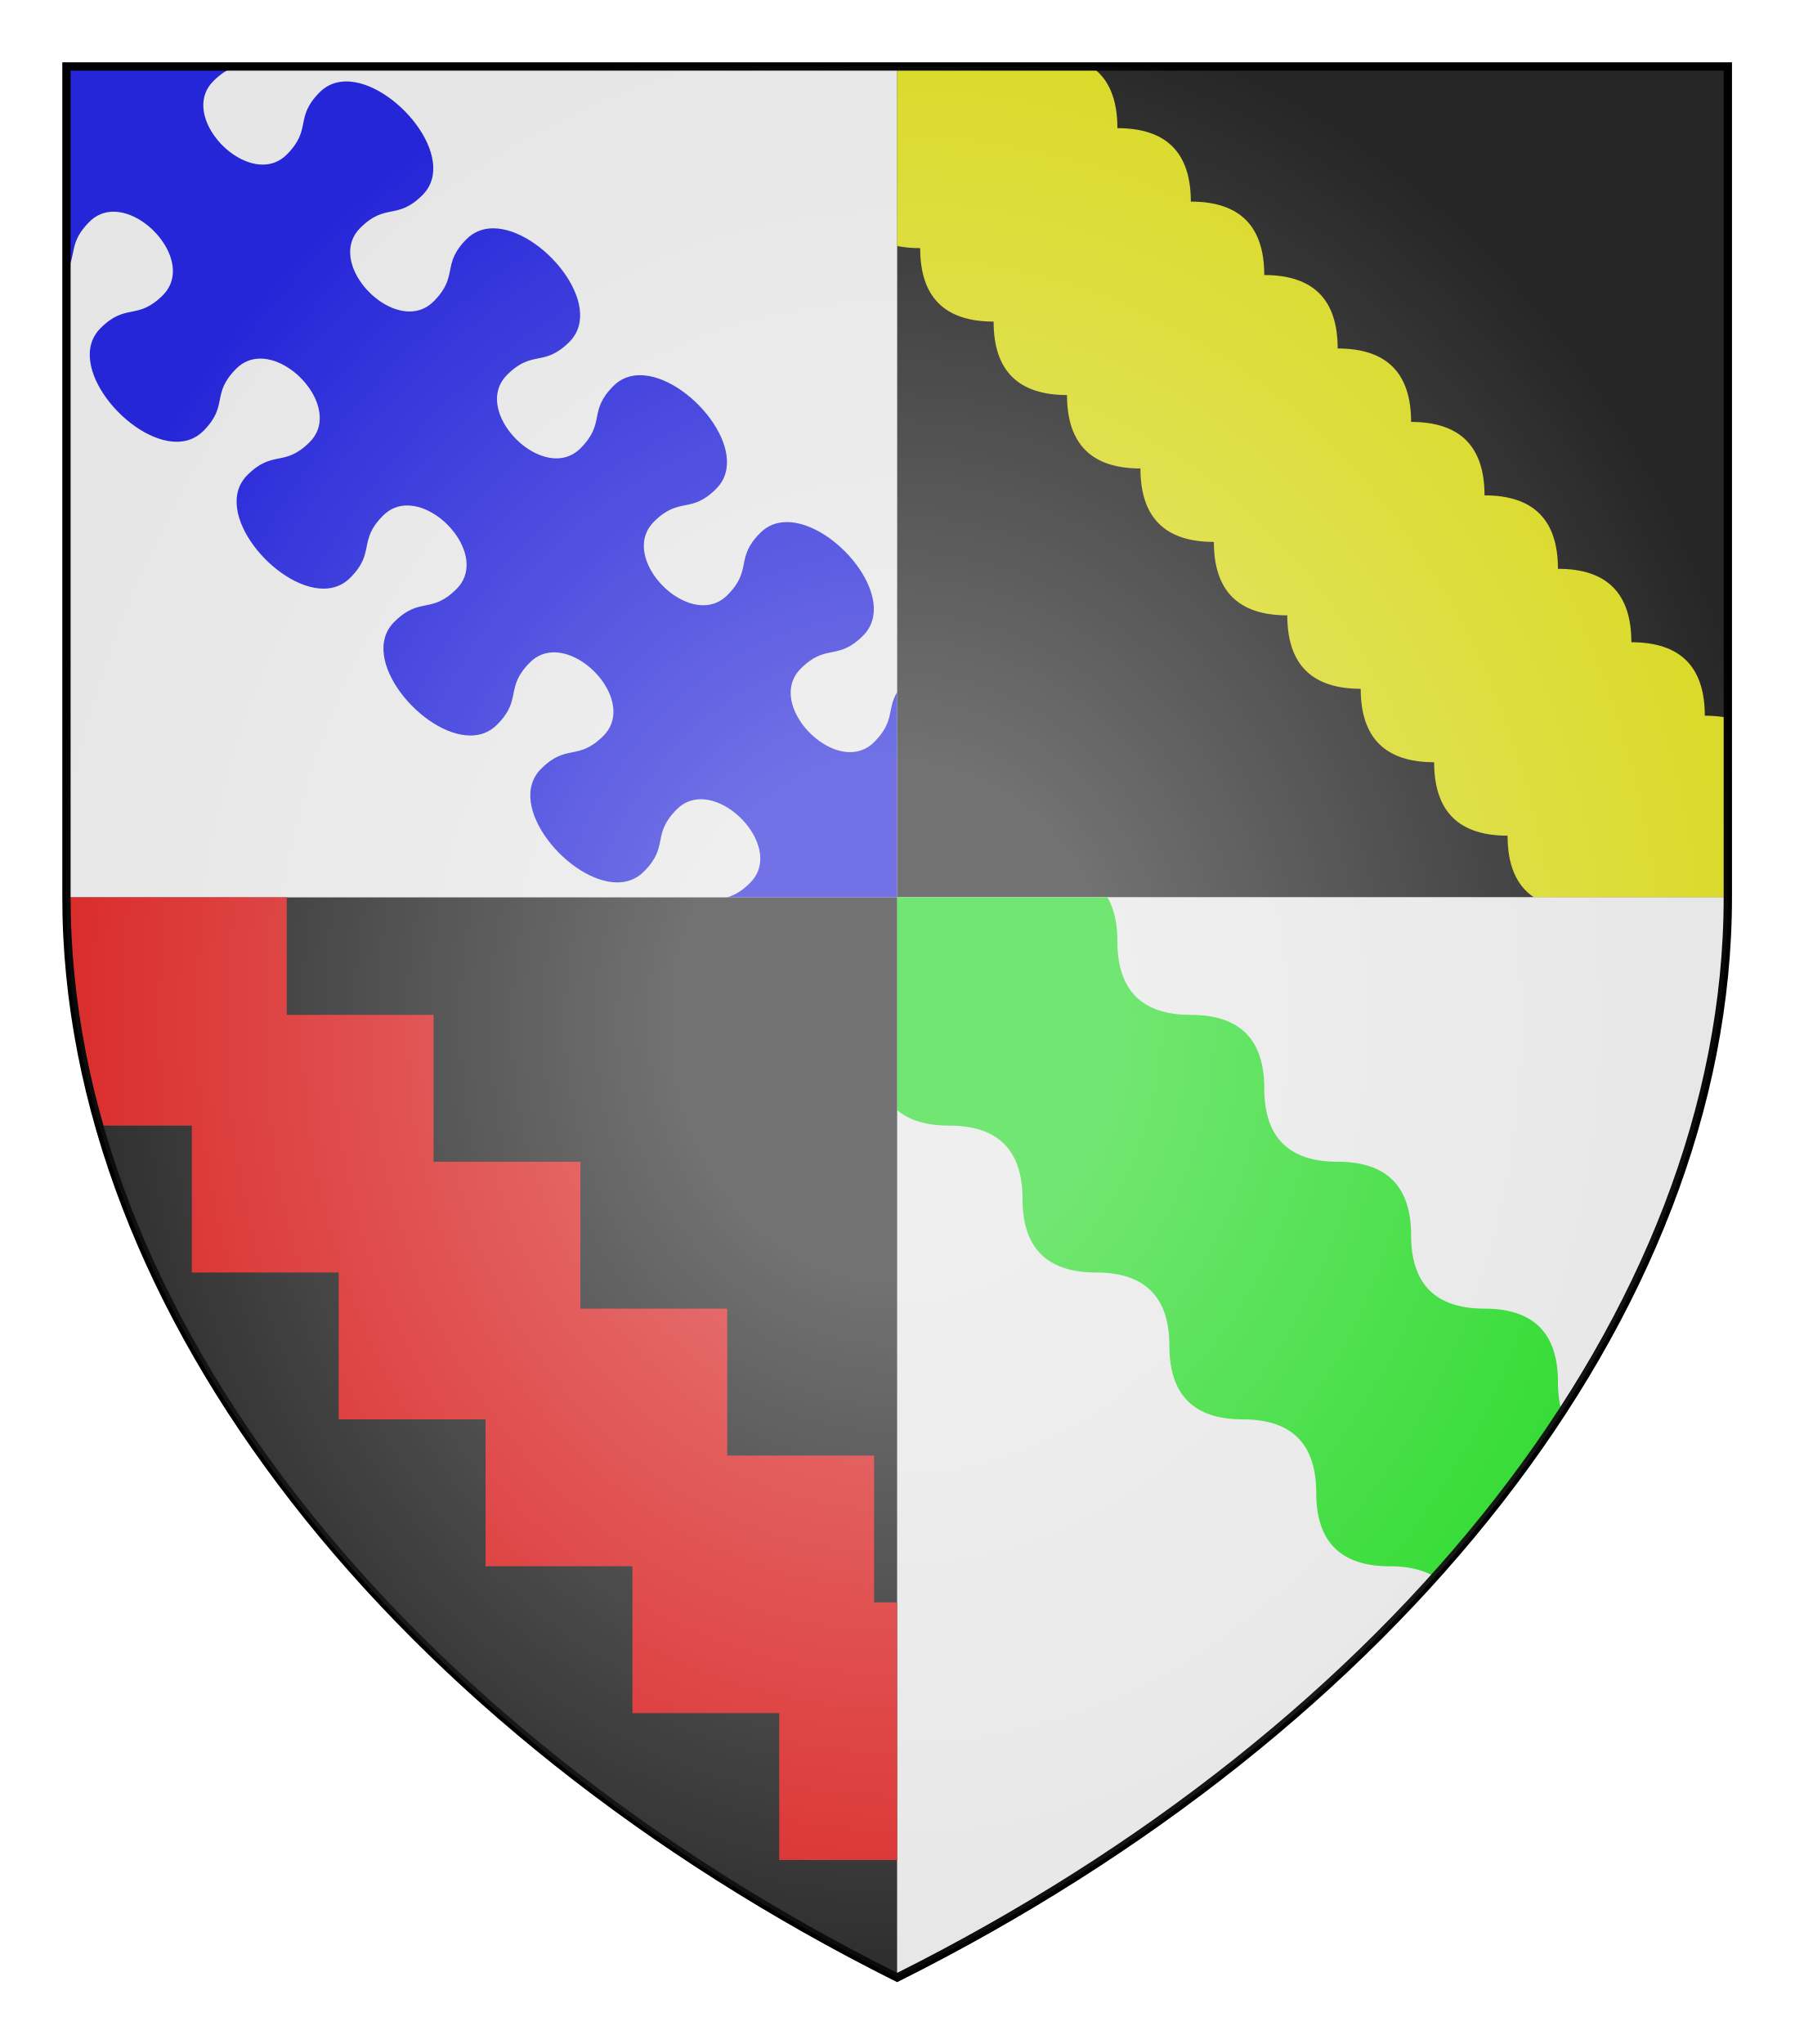
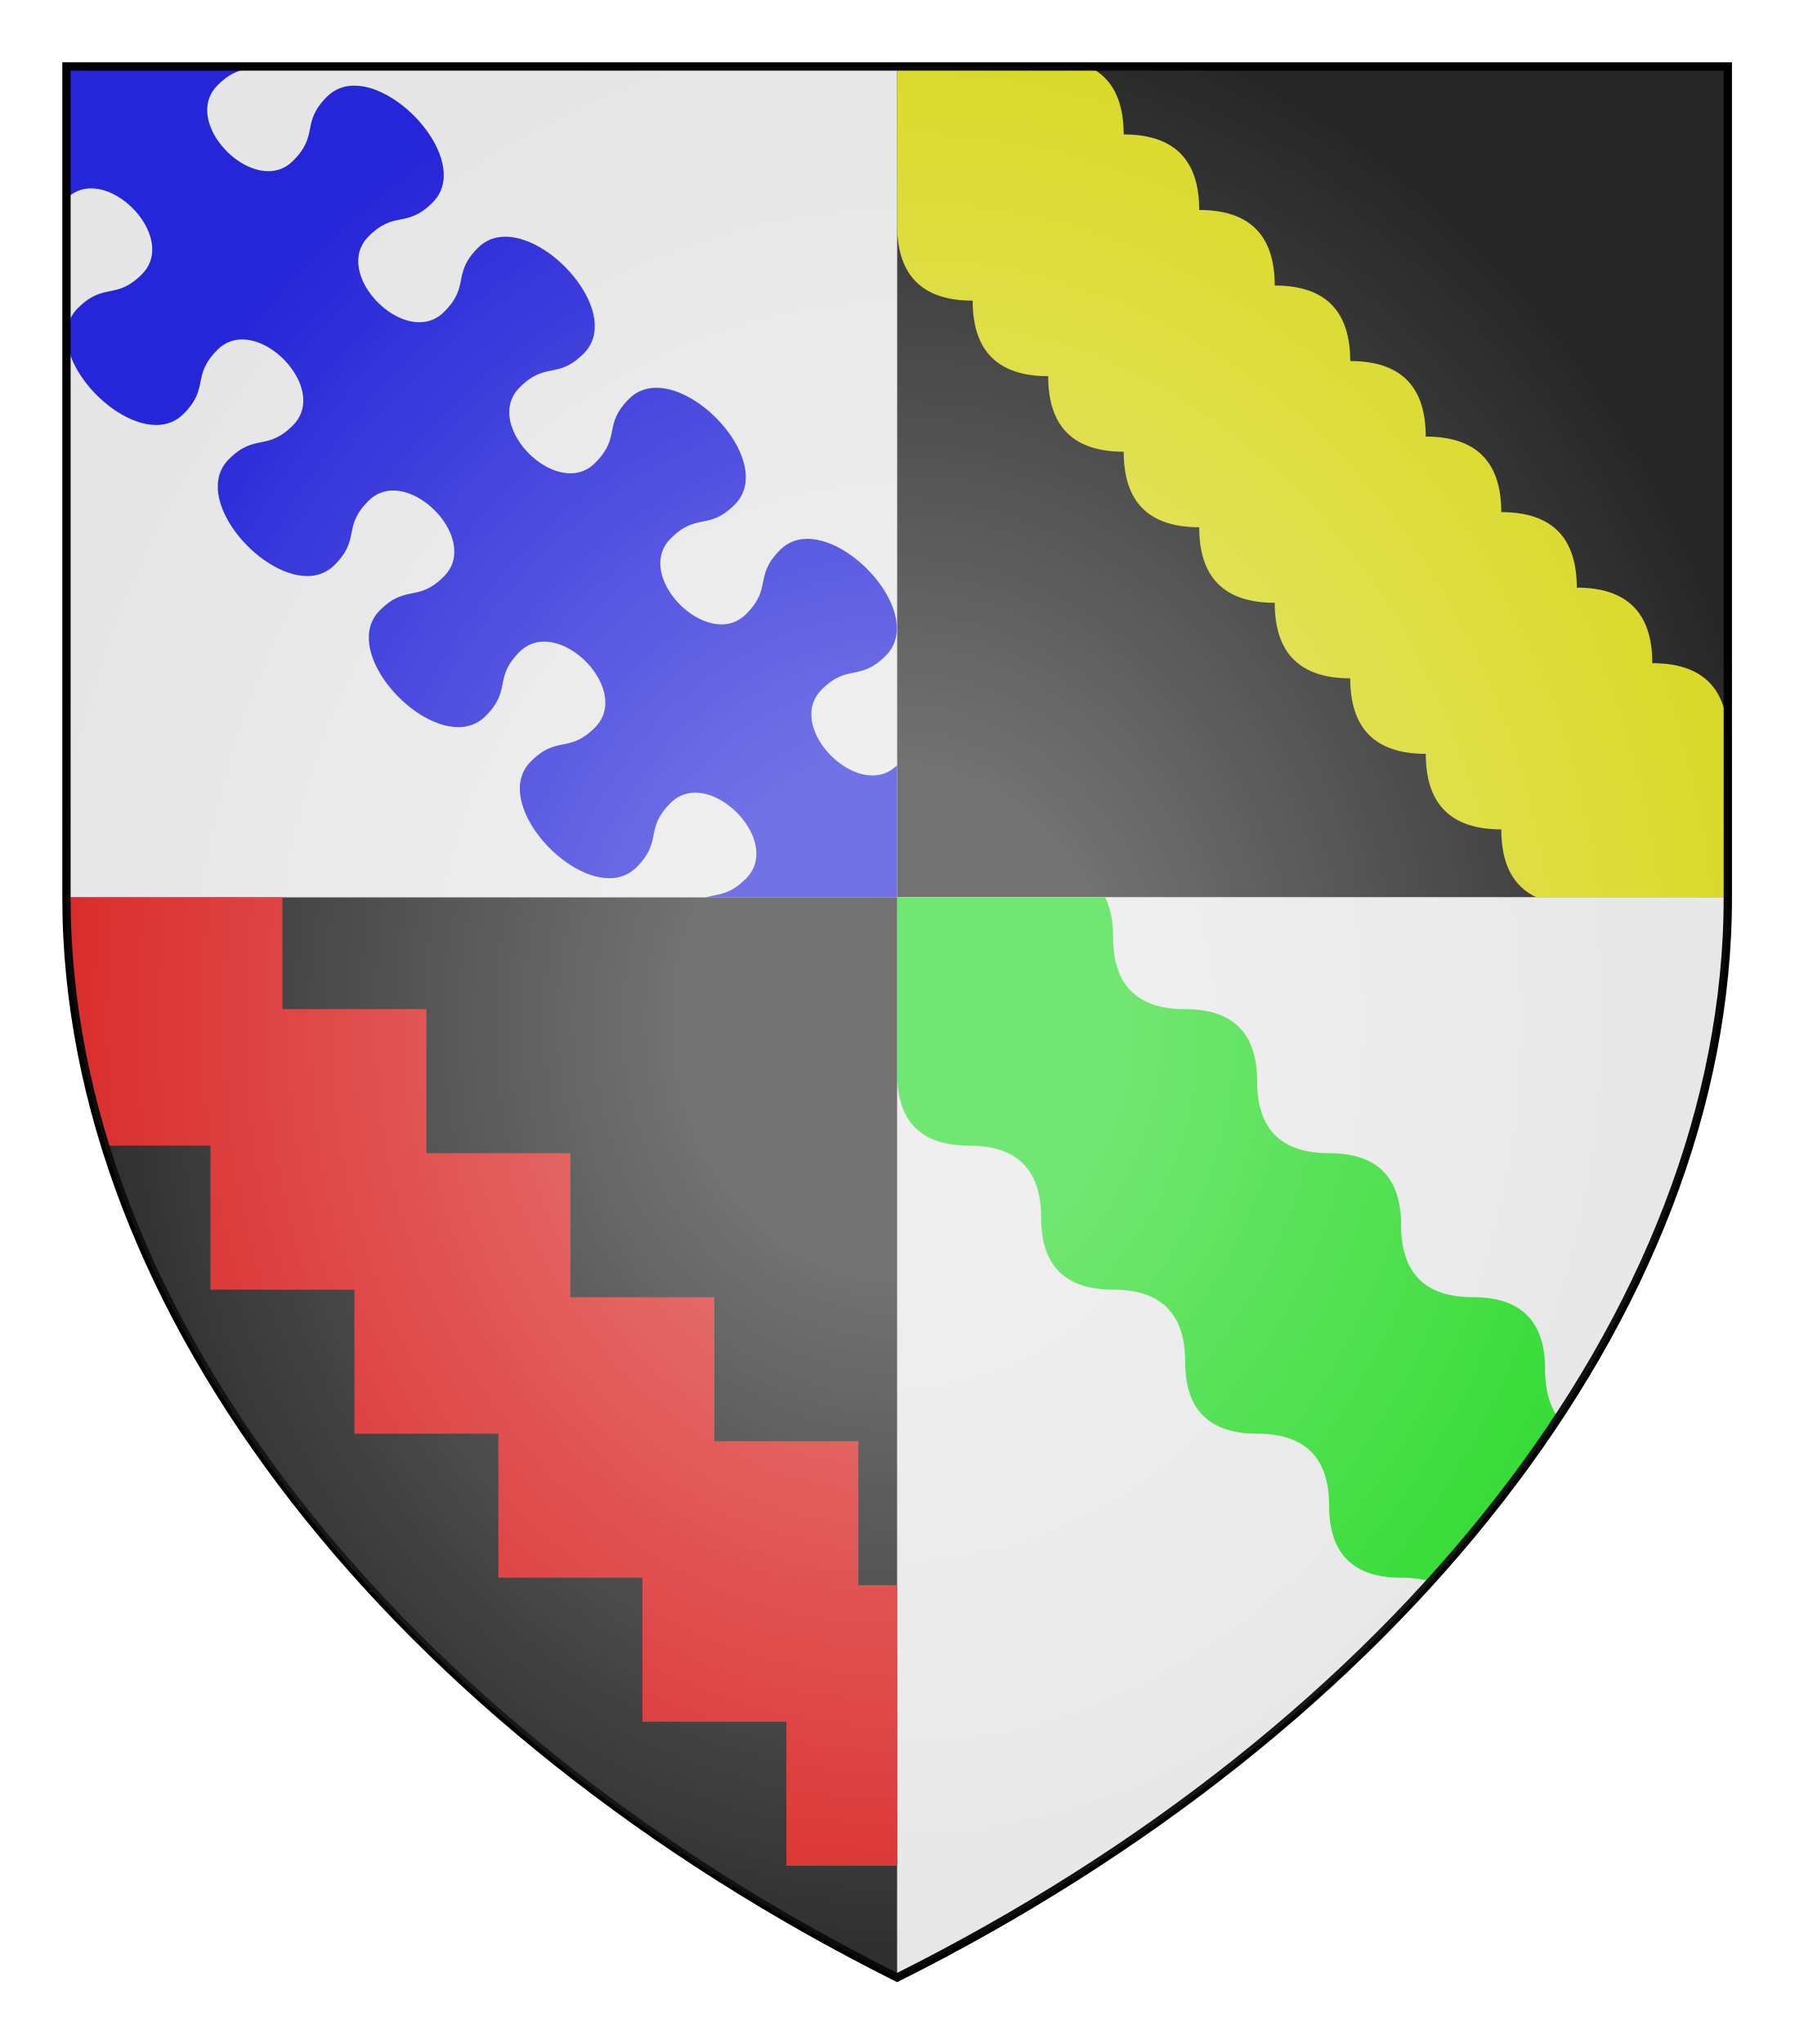
<svg xmlns="http://www.w3.org/2000/svg" height="246.0" width="216.0">
  <defs>
    <clipPath id="contour">
      <path d="M 8.0,8.0 L 208.0,8.0 L 208.0,108.0 C 208.0,158.0 168.0,208.0 108.0,238.0 C 48.0,208.0 8.0,158.0 8.0,108.0 L 8.0,8.0 Z" />
    </clipPath>
    <radialGradient id="lighting">
      <stop offset="25%" stop-color="white" stop-opacity="35%" />
      <stop offset="100%" stop-color="white" stop-opacity="0%" />
    </radialGradient>
  </defs>
  <g>
    <path d="M 8.0,8.0 L 8.0,108.0 L 108.0,108.0 L 108.0,8.0 L 8.0,8.0 Z" style="fill: rgb(230, 230, 230); stroke-width: 1px; stroke: none;" />
-     <path d="M 8.0,8.0 L 8.0,32.697 C 9.272,30.576 8.228,29.228 10.773,26.683 C 11.617,25.839 12.622,25.478 13.665,25.478 C 18.085,25.478 23.187,31.946 19.612,35.522 C 16.518,38.615 15.192,36.405 12.099,39.499 C 7.699,43.899 15.468,53.167 21.271,53.167 C 22.462,53.167 23.57,52.777 24.473,51.873 C 27.567,48.78 25.357,47.454 28.45,44.36 C 29.295,43.516 30.3,43.156 31.343,43.156 C 35.762,43.156 40.865,49.624 37.289,53.199 C 34.196,56.293 32.87,54.083 29.776,57.177 C 25.376,61.577 33.145,70.845 38.948,70.845 C 40.139,70.845 41.248,70.454 42.151,69.551 C 45.244,66.457 43.035,65.132 46.128,62.038 C 46.972,61.194 47.977,60.834 49.021,60.834 C 53.44,60.834 58.542,67.302 54.967,70.877 C 51.873,73.97 50.548,71.761 47.454,74.854 C 43.054,79.255 50.823,88.522 56.626,88.522 C 57.817,88.522 58.925,88.132 59.828,87.229 C 62.922,84.135 60.712,82.809 63.806,79.716 C 64.65,78.872 65.655,78.511 66.698,78.511 C 71.118,78.511 76.22,84.979 72.645,88.555 C 69.551,91.648 68.225,89.438 65.132,92.532 C 60.732,96.932 68.501,106.2 74.304,106.2 C 75.495,106.2 76.603,105.81 77.506,104.906 C 80.6,101.813 78.39,100.487 81.483,97.393 C 82.328,96.549 83.333,96.189 84.376,96.189 C 88.795,96.189 93.898,102.657 90.322,106.232 C 89.218,107.336 88.34,107.765 87.525,108.0 L 108.0,108.0 L 108.0,83.303 L 108.0,83.303 C 106.728,85.424 107.772,86.772 105.227,89.317 C 104.383,90.161 103.378,90.522 102.335,90.522 C 97.915,90.522 92.813,84.054 96.388,80.478 C 99.482,77.385 100.808,79.595 103.901,76.501 C 108.301,72.101 100.532,62.833 94.729,62.833 C 93.538,62.833 92.43,63.223 91.527,64.127 C 88.433,67.22 90.643,68.546 87.55,71.64 C 86.705,72.484 85.7,72.844 84.657,72.844 C 80.238,72.844 75.135,66.376 78.711,62.801 C 81.804,59.707 83.13,61.917 86.224,58.823 C 90.624,54.423 82.855,45.155 77.052,45.155 C 75.861,45.155 74.752,45.546 73.849,46.449 C 70.756,49.543 72.965,50.868 69.872,53.962 C 69.028,54.806 68.023,55.166 66.979,55.166 C 62.56,55.166 57.458,48.698 61.033,45.123 C 64.127,42.03 65.452,44.239 68.546,41.146 C 72.946,36.745 65.177,27.478 59.374,27.478 C 58.183,27.478 57.075,27.868 56.172,28.771 C 53.078,31.865 55.288,33.191 52.194,36.284 C 51.35,37.128 50.345,37.489 49.302,37.489 C 44.882,37.489 39.78,31.021 43.355,27.445 C 46.449,24.352 47.775,26.562 50.868,23.468 C 55.268,19.068 47.499,9.8 41.696,9.8 C 40.505,9.8 39.397,10.19 38.494,11.094 C 35.4,14.187 37.61,15.513 34.517,18.607 C 33.672,19.451 32.667,19.811 31.624,19.811 C 27.205,19.811 22.102,13.343 25.678,9.768 C 26.782,8.664 27.66,8.235 28.475,8.0 L 8.0,8.0 Z" style="fill: rgb(38, 38, 217); stroke-width: 1px; stroke: none;" />
+     <path d="M 8.0,8.0 L 8.0,23.91 L 8.0,23.91 C 8,23.91 8,23.91 8,23.91 C 8.868,23.042 9.902,22.671 10.975,22.671 C 15.52,22.671 20.768,29.323 17.091,33.001 C 13.909,36.183 12.545,33.91 9.364,37.092 C 4.838,41.617 12.829,51.15 18.797,51.15 C 20.022,51.15 21.162,50.748 22.091,49.819 C 25.273,46.637 23.0,45.274 26.182,42.092 C 27.05,41.224 28.084,40.853 29.157,40.853 C 33.702,40.853 38.95,47.505 35.273,51.183 C 32.091,54.364 30.727,52.092 27.545,55.274 C 23.02,59.799 31.011,69.331 36.979,69.331 C 38.204,69.331 39.344,68.93 40.273,68.001 C 43.455,64.819 41.182,63.455 44.364,60.274 C 45.232,59.405 46.266,59.035 47.339,59.035 C 51.884,59.035 57.132,65.687 53.455,69.364 C 50.273,72.546 48.909,70.274 45.727,73.455 C 41.202,77.981 49.192,87.513 55.161,87.513 C 56.386,87.513 57.526,87.112 58.455,86.183 C 61.636,83.001 59.364,81.637 62.545,78.455 C 63.414,77.587 64.447,77.217 65.52,77.217 C 70.066,77.217 75.314,83.869 71.636,87.546 C 68.455,90.728 67.091,88.455 63.909,91.637 C 59.383,96.163 67.374,105.695 73.343,105.695 C 74.568,105.695 75.707,105.293 76.636,104.364 C 79.818,101.183 77.545,99.819 80.727,96.637 C 81.595,95.769 82.629,95.398 83.702,95.398 C 88.248,95.398 93.496,102.051 89.818,105.728 C 87.773,107.773 86.479,107.565 84.97,108.0 L 108.0,108.0 L 108.0,92.09 L 108.0,92.09 C 107.132,92.958 106.098,93.329 105.025,93.329 C 100.48,93.329 95.232,86.677 98.909,82.999 C 102.091,79.817 103.455,82.09 106.636,78.908 C 111.162,74.383 103.171,64.85 97.203,64.85 C 95.978,64.85 94.838,65.252 93.909,66.181 C 90.727,69.363 93.0,70.726 89.818,73.908 C 88.95,74.776 87.916,75.147 86.843,75.147 C 82.298,75.147 77.05,68.495 80.727,64.817 C 83.909,61.636 85.273,63.908 88.455,60.726 C 92.98,56.201 84.989,46.669 79.021,46.669 C 77.796,46.669 76.656,47.07 75.727,47.999 C 72.545,51.181 74.818,52.545 71.636,55.726 C 70.768,56.595 69.734,56.965 68.661,56.965 C 64.116,56.965 58.868,50.313 62.545,46.636 C 65.727,43.454 67.091,45.726 70.273,42.545 C 74.798,38.019 66.808,28.487 60.839,28.487 C 59.614,28.487 58.474,28.888 57.545,29.817 C 54.364,32.999 56.636,34.363 53.455,37.545 C 52.586,38.413 51.553,38.783 50.48,38.783 C 45.934,38.783 40.686,32.131 44.364,28.454 C 47.545,25.272 48.909,27.545 52.091,24.363 C 56.617,19.837 48.626,10.305 42.657,10.305 C 41.432,10.305 40.293,10.707 39.364,11.636 C 36.182,14.817 38.455,16.181 35.273,19.363 C 34.405,20.231 33.371,20.602 32.298,20.602 C 27.752,20.602 22.504,13.949 26.182,10.272 C 28.227,8.227 29.521,8.435 31.03,8.0 L 8.0,8.0 Z" style="fill: rgb(38, 38, 217); stroke-width: 1px; stroke: none;" />
    <path d="M 108.0,8.0 L 108.0,108.0 L 208.0,108.0 L 208.0,8.0 L 108.0,8.0 Z" style="fill: rgb(38, 38, 38); stroke-width: 1px; stroke: none;" />
-     <path d="M 108.0,8.0 L 108.0,29.605 L 108.0,29.605 Q 109.256,29.865 110.773,29.865 Q 110.773,38.704 119.612,38.704 Q 119.612,47.542 128.45,47.542 Q 128.45,56.381 137.289,56.381 Q 137.289,65.22 146.128,65.22 Q 146.128,74.059 154.967,74.059 Q 154.967,82.898 163.806,82.898 Q 163.806,91.737 172.645,91.737 Q 172.645,100.575 181.483,100.575 Q 181.483,105.879 184.665,108.0 L 208.0,108.0 L 208.0,86.395 L 208.0,86.395 Q 206.744,86.135 205.227,86.135 Q 205.227,77.296 196.388,77.296 Q 196.388,68.458 187.55,68.458 Q 187.55,59.619 178.711,59.619 Q 178.711,50.78 169.872,50.78 Q 169.872,41.941 161.033,41.941 Q 161.033,33.102 152.194,33.102 Q 152.194,24.263 143.355,24.263 Q 143.355,15.425 134.517,15.425 Q 134.517,10.121 131.335,8.0 L 108.0,8.0 Z" style="fill: rgb(217, 217, 38); stroke-width: 1px; stroke: none;" />
+     <path d="M 108.0,8.0 L 108.0,27.092 L 108.0,27.092 Q 108.0,36.183 117.091,36.183 L 117.091,36.183 Q 117.091,45.274 126.182,45.274 Q 126.182,54.365 135.273,54.365 Q 135.273,63.456 144.364,63.456 Q 144.364,72.546 153.455,72.546 Q 153.455,81.637 162.545,81.637 Q 162.545,90.728 171.636,90.728 Q 171.636,99.819 180.727,99.819 Q 180.727,106.034 184.976,108.0 L 208.0,108.0 L 208.0,88.908 Q 208.0,79.817 198.909,79.817 Q 198.909,70.726 189.818,70.726 Q 189.818,61.635 180.727,61.635 Q 180.727,52.544 171.636,52.544 Q 171.636,43.454 162.545,43.454 Q 162.545,34.363 153.455,34.363 Q 153.455,25.272 144.364,25.272 Q 144.364,16.181 135.273,16.181 Q 135.273,9.966 131.024,8.0 L 108.0,8.0 Z" style="fill: rgb(217, 217, 38); stroke-width: 1px; stroke: none;" />
    <path d="M 108.0,108.0 L 108.0,238.0 C 168.0,208.0 208.0,158.0 208.0,108.0 L 108.0,108.0 Z" style="fill: rgb(230, 230, 230); stroke-width: 1px; stroke: none;" />
-     <path d="M 108.0,108.0 L 108.0,133.604 L 108.0,133.604 Q 110.195,135.47 114.256,135.47 L 114.256,135.47 Q 123.095,135.47 123.095,144.308 Q 123.095,153.147 131.934,153.147 Q 140.773,153.147 140.773,161.986 Q 140.773,170.825 149.612,170.825 L 149.612,170.825 Q 158.45,170.825 158.45,179.664 Q 158.45,188.503 167.289,188.503 Q 170.649,188.503 172.731,189.779 L 172.731,189.779 C 178.466,183.398 183.585,176.771 188.025,169.962 L 188.025,169.962 Q 187.55,168.387 187.55,166.336 Q 187.55,157.497 178.711,157.497 Q 169.872,157.497 169.872,148.659 Q 169.872,139.82 161.033,139.82 L 161.033,139.82 Q 152.194,139.82 152.194,130.981 Q 152.194,122.142 143.355,122.142 Q 134.517,122.142 134.517,113.303 Q 134.517,110.055 133.322,108.0 L 108.0,108.0 Z" style="fill: rgb(38, 217, 38); stroke-width: 1px; stroke: none;" />
+     <path d="M 108.0,108.0 L 108.0,129.213 L 108.0,129.213 Q 108.0,137.88 116.667,137.88 Q 125.333,137.88 125.333,146.547 Q 125.333,155.213 134.0,155.213 L 134.0,155.213 Q 142.667,155.213 142.667,163.88 Q 142.667,172.547 151.333,172.547 Q 160.0,172.547 160.0,181.213 Q 160.0,189.88 168.667,189.88 L 168.667,189.88 Q 170.676,189.88 172.22,190.346 L 172.22,190.346 C 177.975,183.997 183.12,177.401 187.592,170.623 L 187.592,170.623 Q 186.0,168.501 186.0,164.787 Q 186.0,156.12 177.333,156.12 L 177.333,156.12 Q 168.667,156.12 168.667,147.453 Q 168.667,138.787 160.0,138.787 L 160.0,138.787 Q 151.333,138.787 151.333,130.12 Q 151.333,121.453 142.667,121.453 Q 134.0,121.453 134.0,112.787 Q 134.0,109.919 133.051,108.0 L 108.0,108.0 Z" style="fill: rgb(38, 217, 38); stroke-width: 1px; stroke: none;" />
    <path d="M 8.0,108.0 C 8.0,158.0 48.0,208.0 108.0,238.0 L 108.0,108.0 L 8.0,108.0 Z" style="fill: rgb(38, 38, 38); stroke-width: 1px; stroke: none;" />
-     <path d="M 8.0,108.0 C 8.0,117.198 9.354,126.396 11.936,135.47 L 5.417,135.47 L 14.256,135.47 L 23.095,135.47 L 23.095,144.308 L 23.095,153.147 L 40.773,153.147 L 40.773,161.986 L 40.773,170.825 L 49.612,170.825 L 58.45,170.825 L 58.45,179.664 L 58.45,188.503 L 76.128,188.503 L 76.128,197.341 L 76.128,206.18 L 84.967,206.18 L 93.806,206.18 L 93.806,215.019 L 93.806,223.858 L 108.0,223.858 L 108.0,192.853 L 105.227,192.853 L 105.227,184.014 L 105.227,175.175 L 87.55,175.175 L 87.55,166.336 L 87.55,157.497 L 69.872,157.497 L 69.872,148.659 L 69.872,139.82 L 61.033,139.82 L 52.194,139.82 L 52.194,130.981 L 52.194,122.142 L 34.517,122.142 L 34.517,113.303 L 34.517,108.0 L 8.0,108.0 Z" style="fill: rgb(217, 38, 38); stroke-width: 1px; stroke: none;" />
+     <path d="M 8.0,108.0 C 8.0,118.014 9.604,128.027 12.652,137.88 L 25.333,137.88 L 25.333,146.547 L 25.333,155.213 L 34.0,155.213 L 42.667,155.213 L 42.667,163.88 L 42.667,172.547 L 60.0,172.547 L 60.0,181.213 L 60.0,189.88 L 68.667,189.88 L 77.333,189.88 L 77.333,198.547 L 77.333,207.213 L 86.0,207.213 L 94.667,207.213 L 94.667,215.88 L 94.667,224.547 L 103.333,224.547 L 108.0,224.547 L 108.0,190.787 L 103.333,190.787 L 103.333,182.12 L 103.333,173.453 L 94.667,173.453 L 86.0,173.453 L 86.0,164.787 L 86.0,156.12 L 77.333,156.12 L 68.667,156.12 L 68.667,147.453 L 68.667,138.787 L 60.0,138.787 L 51.333,138.787 L 51.333,130.12 L 51.333,121.453 L 42.667,121.453 L 34.0,121.453 L 34.0,112.787 L 34.0,108.0 L 8.0,108.0 Z" style="fill: rgb(217, 38, 38); stroke-width: 1px; stroke: none;" />
    <path d="M 8.0,8.0 L 208.0,8.0 L 208.0,108.0 C 208.0,158.0 168.0,208.0 108.0,238.0 C 48.0,208.0 8.0,158.0 8.0,108.0 L 8.0,8.0 Z" style="fill: none; stroke-width: 1px; stroke: rgb(0, 0, 0);" />
  </g>
  <rect clip-path="url(#contour)" fill="url(#lighting)" height="246.0" width="216.0" x="0.0" y="0.0" />
</svg>
